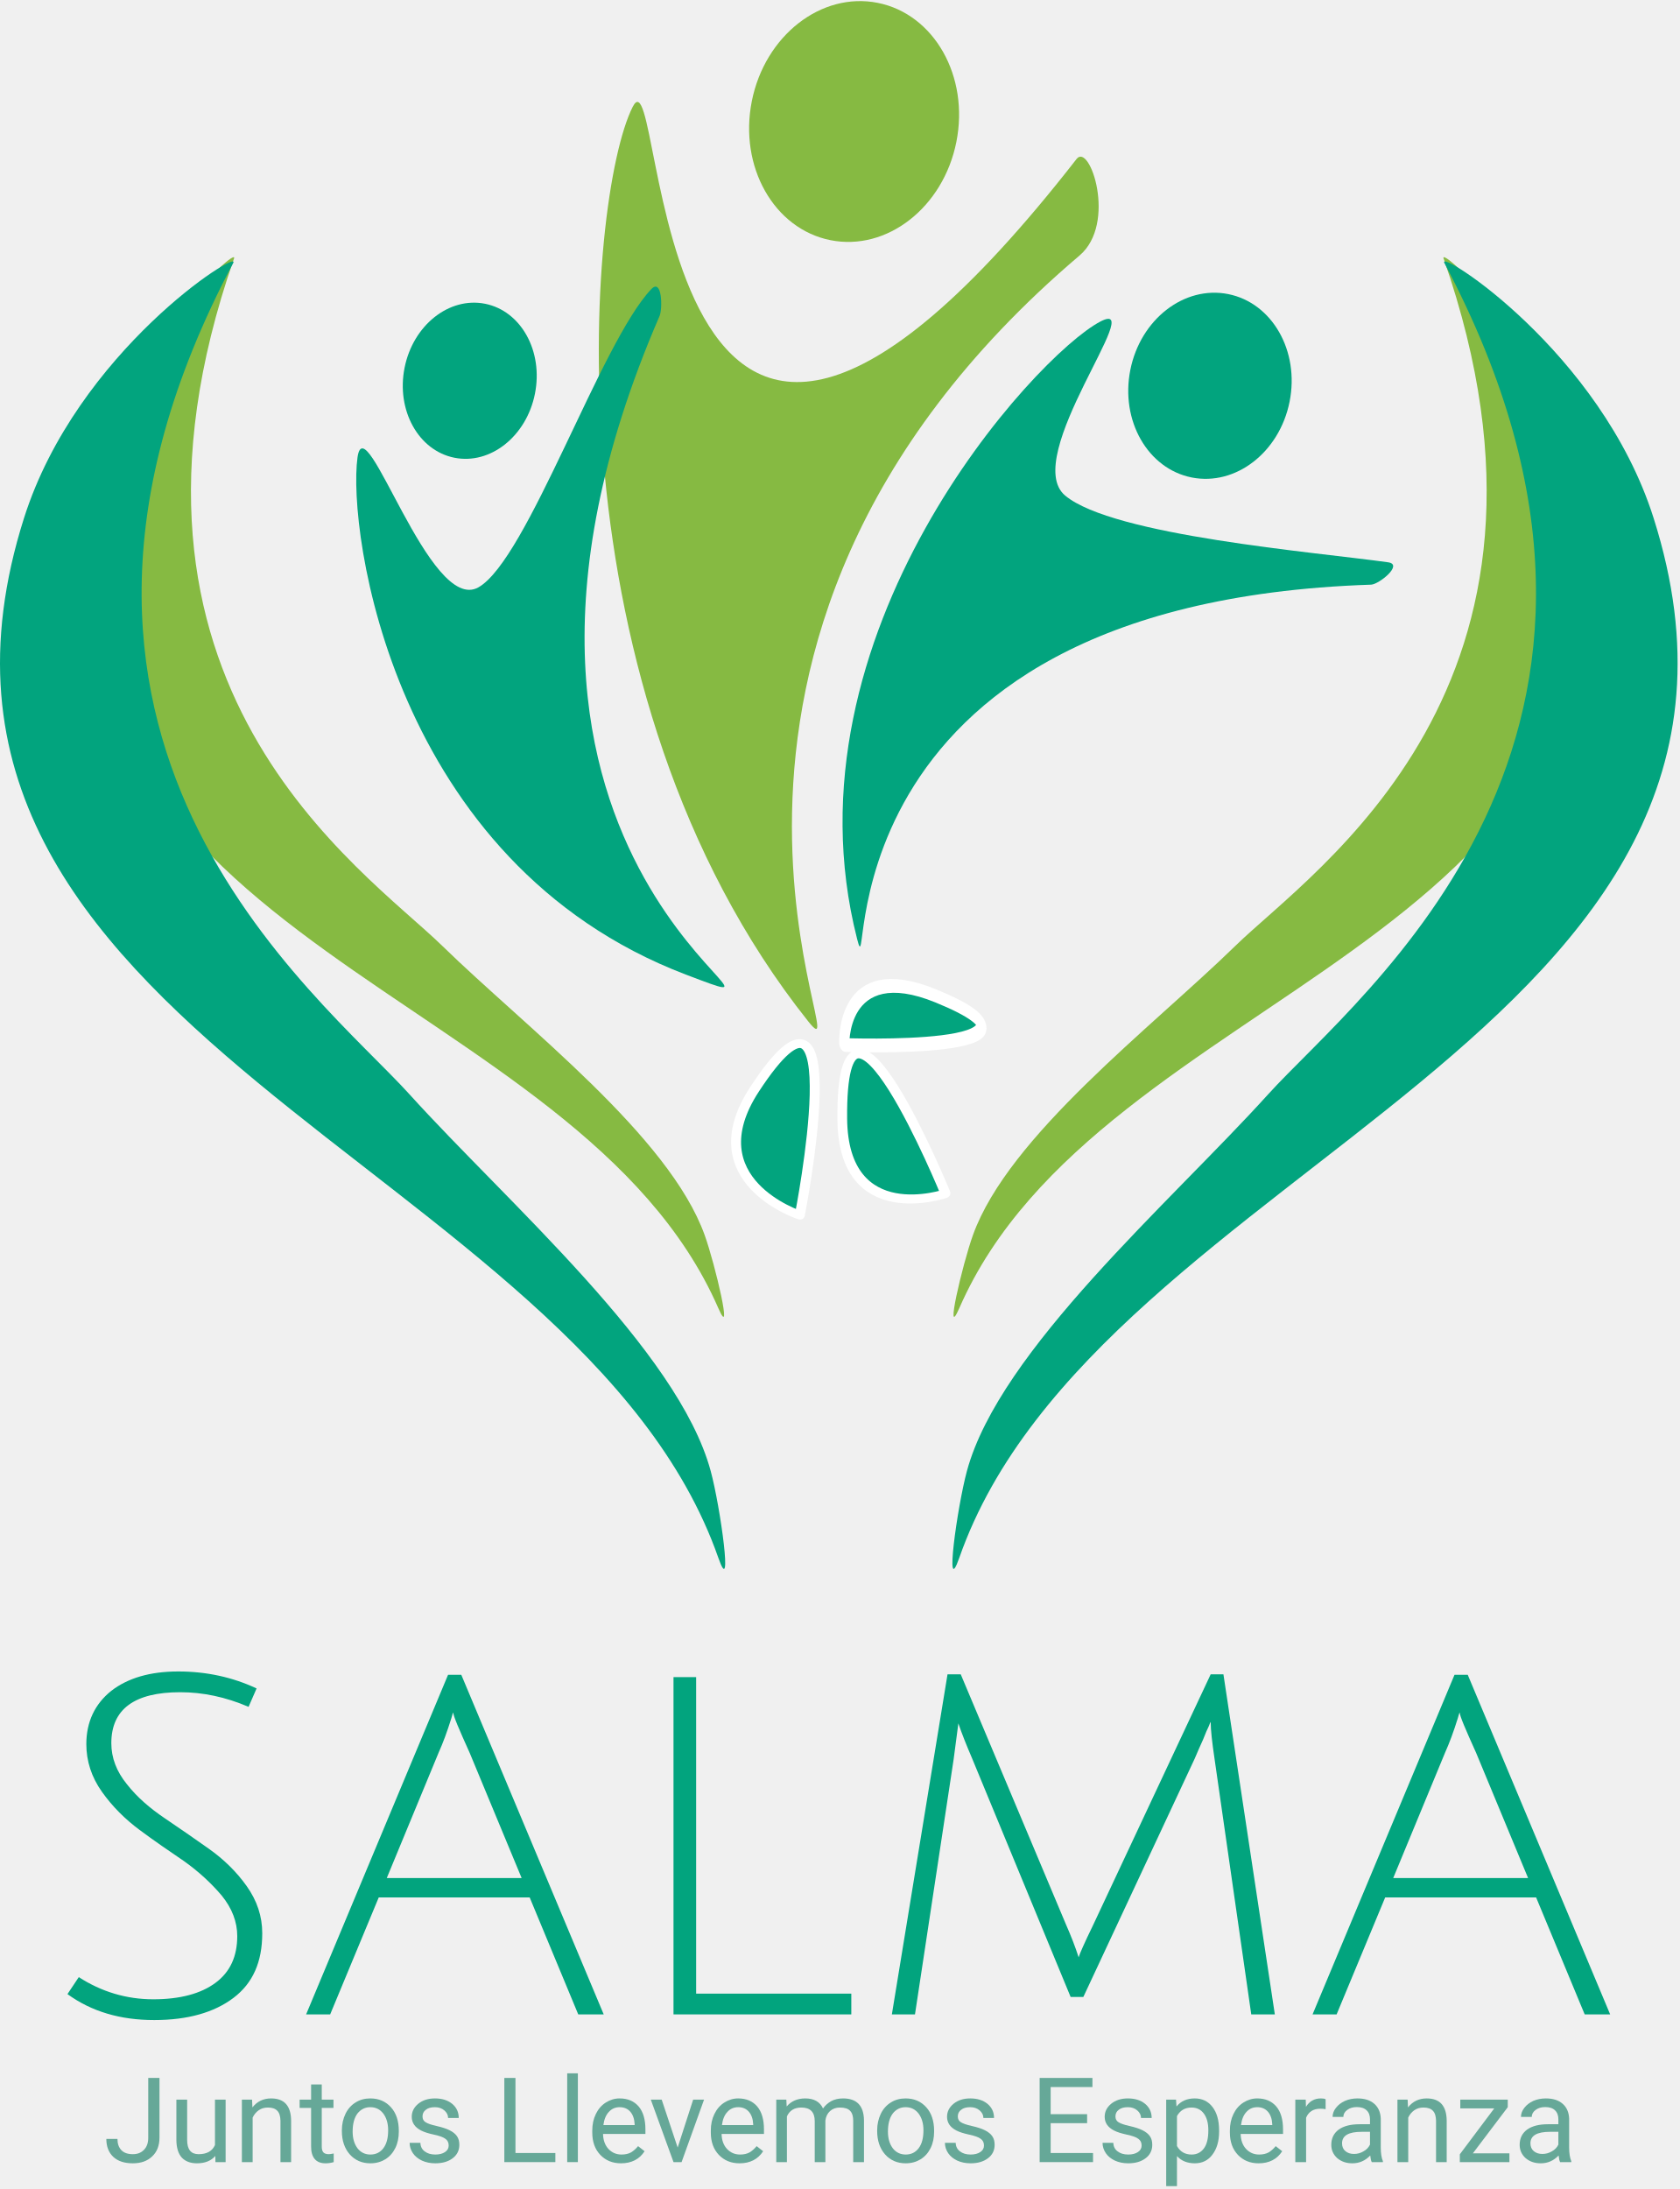
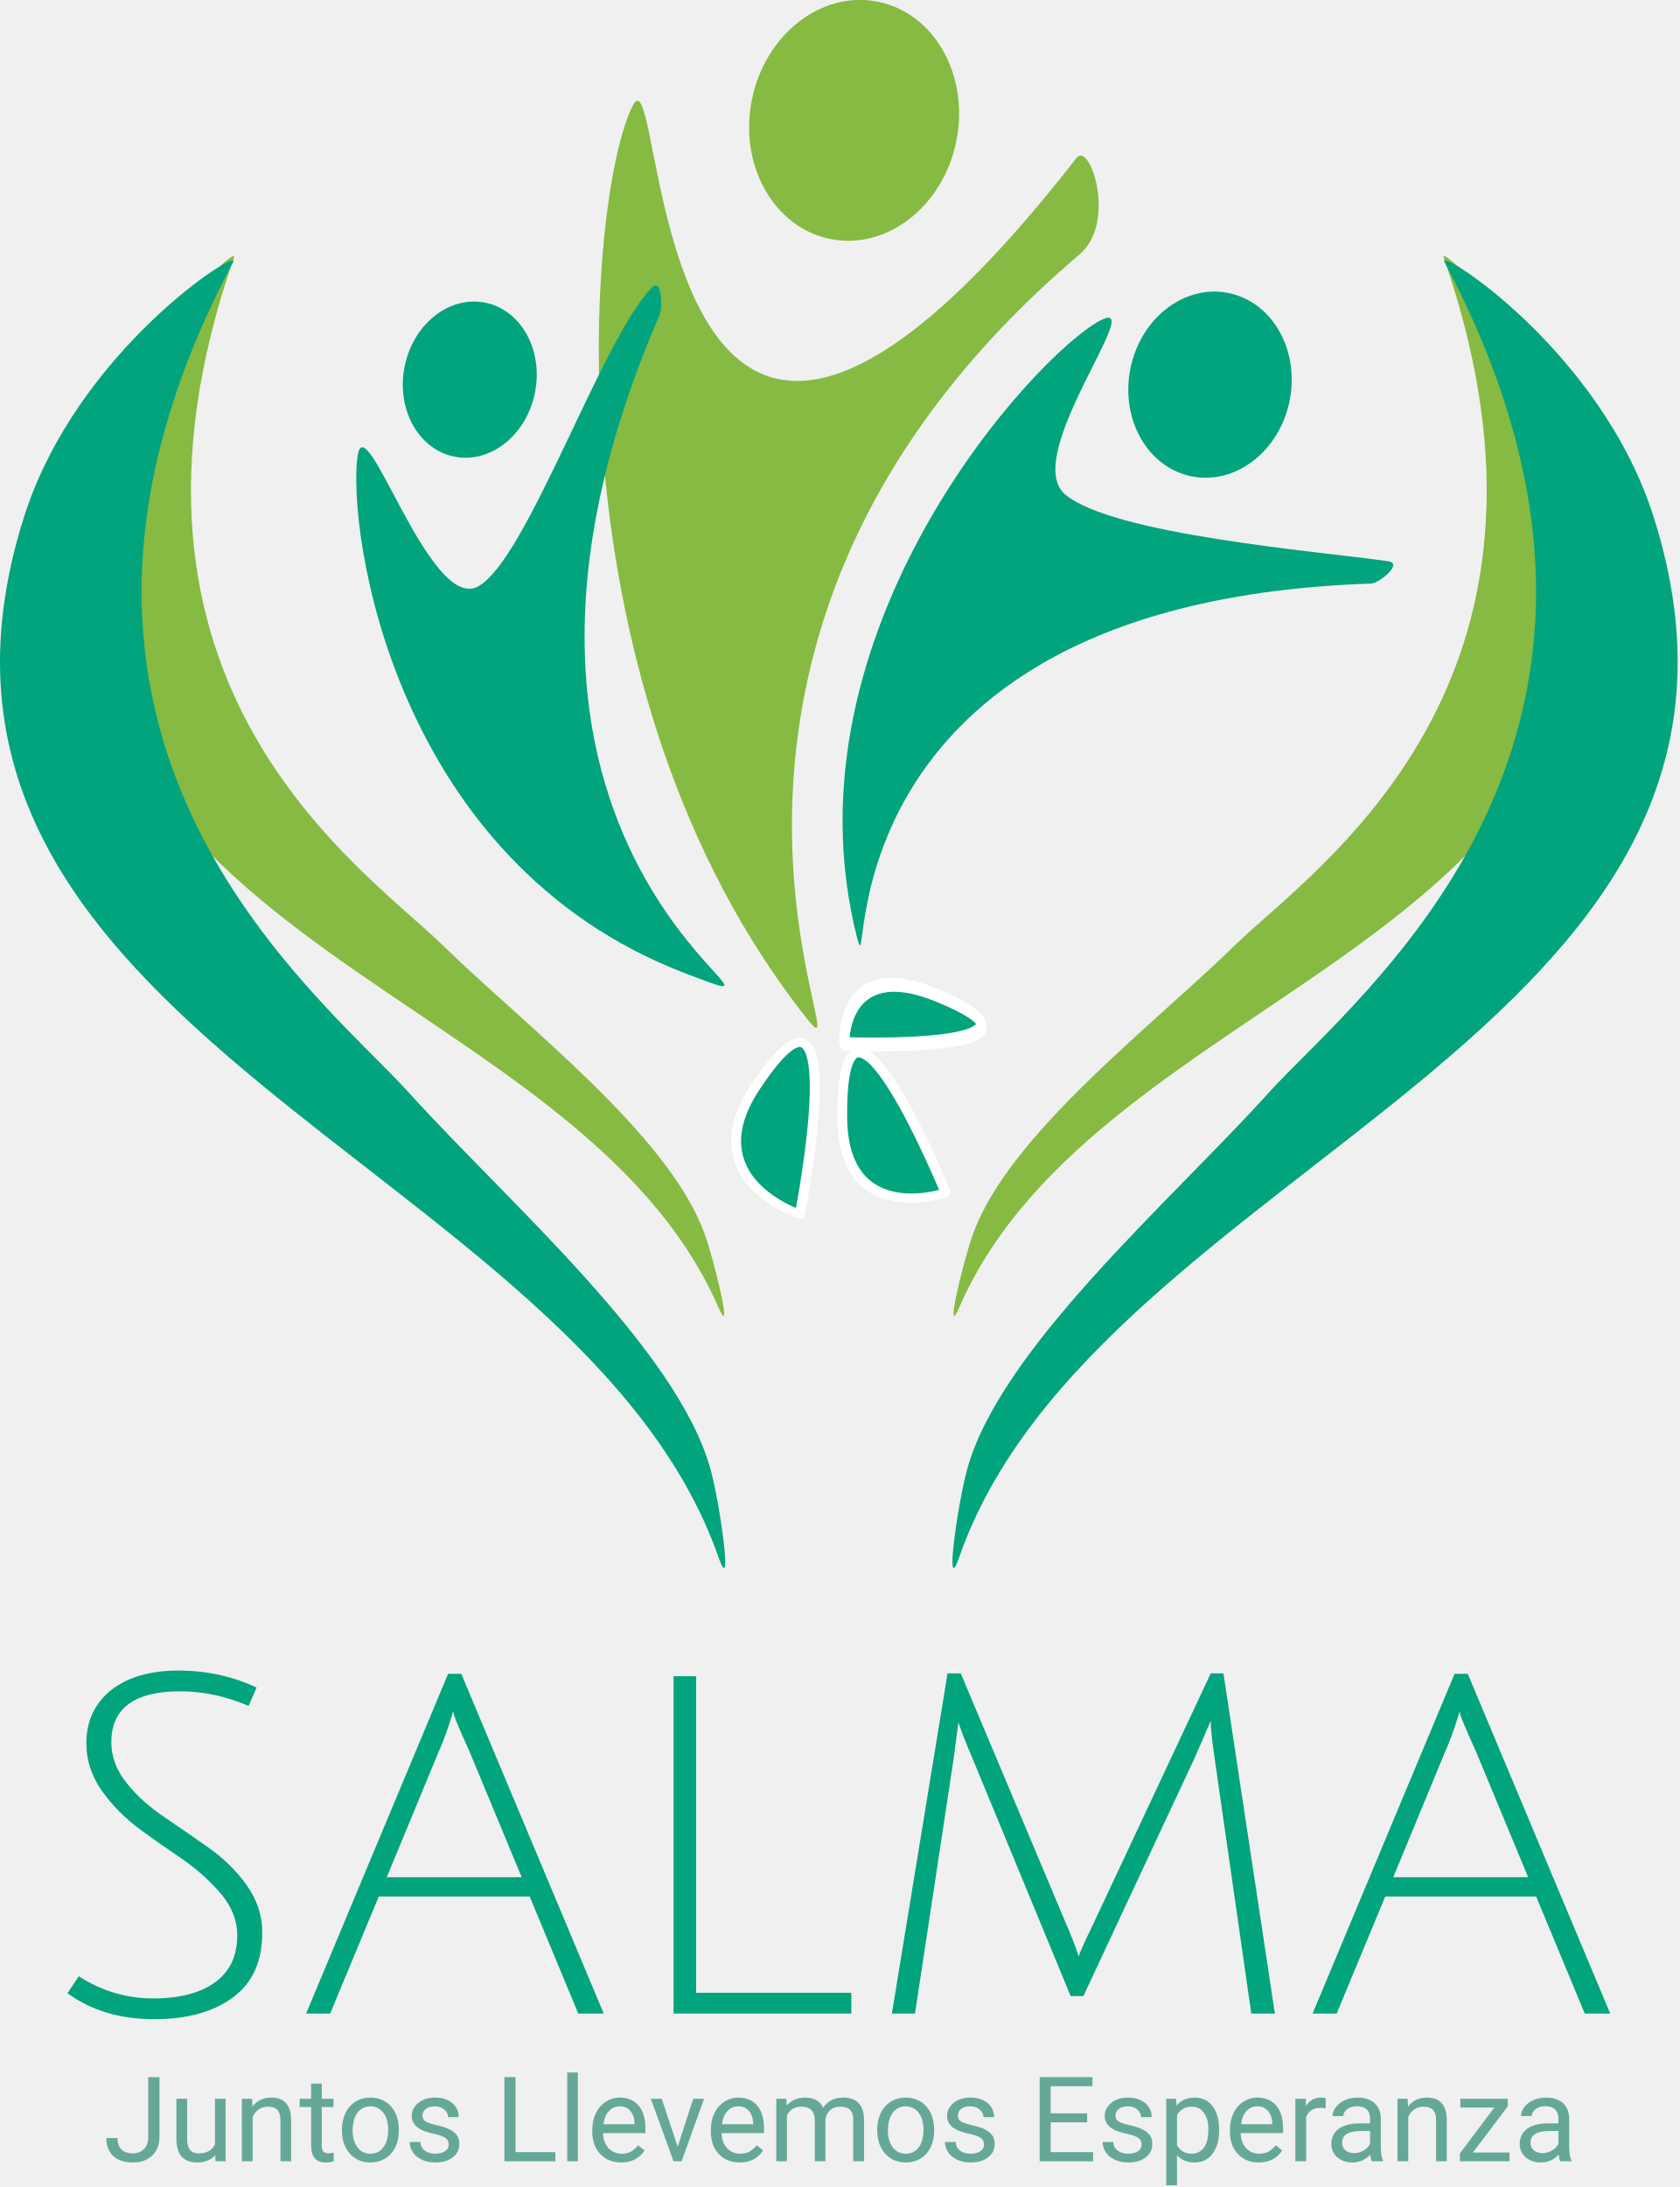
- <svg xmlns="http://www.w3.org/2000/svg" width="300px" height="391px" viewBox="0 0 775 1009" version="1.1" xml:space="preserve" style="fill-rule:evenodd;clip-rule:evenodd;stroke-linecap:round;stroke-linejoin:round;stroke-miterlimit:1.5;">
+ <svg xmlns="http://www.w3.org/2000/svg" width="50%" height="50%" viewBox="0 0 775 1009" version="1.1" xml:space="preserve" style="fill-rule:evenodd;clip-rule:evenodd;stroke-linecap:round;stroke-linejoin:round;stroke-miterlimit:1.5;">
  <g transform="matrix(1,0,0,1,-4848.38,-12475.6)">
    <g transform="matrix(0.452468,-0.158175,0.239307,0.684551,2868.91,11374.1)">
      <path d="M3575.78,3138.93C3575.78,3138.93 3599.88,3085.04 3674.5,3128.61C3785.21,3193.24 3575.78,3138.93 3575.78,3138.93Z" style="fill:rgb(2,164,126);stroke:white;stroke-width:9.07px;" />
    </g>
    <g transform="matrix(0.0701606,-0.62791,0.714017,0.0797819,2716.27,15033.6)">
      <path d="M3582.07,3151.06C3582.07,3151.06 3598.37,3081.35 3669.93,3113.26C3788.45,3166.1 3582.07,3151.06 3582.07,3151.06Z" style="fill:rgb(2,164,126);stroke:white;stroke-width:6.4px;" />
    </g>
    <g transform="matrix(-0.290449,-0.5611,0.638045,-0.330278,4300.78,16065.6)">
      <path d="M3556.71,3161.28C3556.71,3161.28 3568.21,3092.46 3639.78,3124.37C3758.29,3177.21 3556.71,3161.28 3556.71,3161.28Z" style="fill:rgb(2,164,126);stroke:white;stroke-width:6.4px;" />
    </g>
    <g transform="matrix(-0.456065,-0.0273706,-0.03921,0.422664,6982.3,11652.1)">
      <path d="M3399.08,3595.24C3287.74,3236.84 2729.39,3159.4 2850.5,2672.55C2889.75,2514.76 3015.89,2409.39 3009.74,2424.12C2820.07,2878.31 3083.12,3095.52 3155.11,3183.99C3231.95,3278.41 3365.58,3405.1 3392.21,3515.17C3400.17,3548.07 3411.15,3634.09 3399.08,3595.24Z" style="fill:rgb(134,186,66);" />
    </g>
    <g transform="matrix(-0.595647,0.0375636,0.00685367,0.497725,7291.1,11276.8)">
      <path d="M3399.08,3595.24C3287.74,3236.84 2729.39,3159.4 2850.5,2672.55C2889.75,2514.76 3015.89,2409.39 3009.74,2424.12C2820.07,2878.31 3083.12,3095.52 3155.11,3183.99C3231.95,3278.41 3365.58,3405.1 3392.21,3515.17C3400.17,3548.07 3411.15,3634.09 3399.08,3595.24Z" style="fill:rgb(2,164,126);" />
    </g>
    <g transform="matrix(0.456065,-0.0273706,0.03921,0.422664,3488.7,11652.1)">
      <path d="M3399.08,3595.24C3287.74,3236.84 2729.39,3159.4 2850.5,2672.55C2889.75,2514.76 3015.89,2409.39 3009.74,2424.12C2820.07,2878.31 3083.12,3095.52 3155.11,3183.99C3231.95,3278.41 3365.58,3405.1 3392.21,3515.17C3400.17,3548.07 3411.15,3634.09 3399.08,3595.24Z" style="fill:rgb(134,186,66);" />
    </g>
    <g transform="matrix(0.595647,0.0375636,-0.00685367,0.497725,3179.9,11276.8)">
      <path d="M3399.08,3595.24C3287.74,3236.84 2729.39,3159.4 2850.5,2672.55C2889.75,2514.76 3015.89,2409.39 3009.74,2424.12C2820.07,2878.31 3083.12,3095.52 3155.11,3183.99C3231.95,3278.41 3365.58,3405.1 3392.21,3515.17C3400.17,3548.07 3411.15,3634.09 3399.08,3595.24Z" style="fill:rgb(2,164,126);" />
    </g>
    <g transform="matrix(0.202911,0.449469,-0.449469,0.202911,5949.5,10721.2)">
      <path d="M3336.78,2530.89C3344.65,2518.43 3352.09,2547.23 3349.29,2554.02C3148.02,3042.66 3517.31,3140.07 3453.54,3128.83C3163.3,3077.7 3024.7,2752.18 3020.66,2683.76C3017.61,2631.88 3105.68,2804.77 3155.51,2780.67C3208.2,2755.2 3300.15,2588.82 3336.78,2530.89Z" style="fill:rgb(2,164,126);" />
    </g>
    <g transform="matrix(0.565208,0.327027,-0.341255,0.589799,4347.31,9960.63)">
      <path d="M3307.43,2553.69C3309.51,2539.26 3355.13,2577.74 3343.41,2609.27C3199.7,2995.89 3508.7,3172.86 3448.35,3150.16C3170.49,3045.61 3021.47,2742.1 3017.44,2673.69C3014.39,2621.81 3238.7,3030.47 3307.43,2553.69Z" style="fill:rgb(134,186,66);" />
    </g>
    <g transform="matrix(0.483626,0.0964468,-0.0964468,0.483626,3811.34,11096.9)">
      <ellipse cx="3109.64" cy="2592.78" rx="62.201" ry="73.452" style="fill:rgb(2,164,126);" />
    </g>
    <g transform="matrix(0.758813,0.151326,-0.148651,0.745401,3268.34,10127.9)">
      <ellipse cx="3109.64" cy="2592.78" rx="62.201" ry="73.452" style="fill:rgb(134,186,66);" />
    </g>
    <g transform="matrix(0.590854,0.117831,-0.114862,0.575969,3867.26,10793.3)">
      <ellipse cx="3109.64" cy="2592.78" rx="62.201" ry="73.452" style="fill:rgb(2,164,126);" />
    </g>
    <g transform="matrix(0.483626,0.0964468,-0.0964468,0.483626,3811.34,11096.9)">
      <path d="M3259.49,2475.46C3267.36,2463.01 3273.54,2491.41 3272,2498.6C3152.6,3053.82 3579.21,3125.51 3416.81,3098.17C3126.2,3049.25 3024.7,2752.18 3020.66,2683.76C3017.61,2631.88 3115.71,2815.39 3155.51,2780.67C3195.32,2745.96 3222.86,2533.39 3259.49,2475.46Z" style="fill:rgb(2,164,126);" />
    </g>
    <g transform="matrix(0.635822,0,0,0.521748,1530.27,13073.2)">
      <g transform="matrix(342.331,0,0,417.177,5248.07,635.116)">
        <path d="M0.441,-0.652C0.392,-0.673 0.344,-0.683 0.296,-0.683C0.199,-0.683 0.15,-0.647 0.15,-0.575C0.15,-0.544 0.161,-0.515 0.183,-0.488C0.205,-0.46 0.232,-0.437 0.263,-0.416C0.294,-0.395 0.326,-0.373 0.357,-0.351C0.388,-0.329 0.415,-0.303 0.437,-0.272C0.459,-0.241 0.47,-0.208 0.47,-0.172C0.47,-0.111 0.45,-0.066 0.409,-0.035C0.368,-0.004 0.312,0.012 0.241,0.012C0.169,0.012 0.108,-0.006 0.057,-0.043L0.081,-0.079C0.129,-0.048 0.182,-0.032 0.239,-0.032C0.296,-0.032 0.34,-0.044 0.371,-0.067C0.402,-0.09 0.417,-0.123 0.417,-0.166C0.417,-0.196 0.406,-0.225 0.384,-0.252C0.362,-0.278 0.335,-0.303 0.304,-0.325C0.273,-0.346 0.241,-0.368 0.21,-0.391C0.179,-0.414 0.152,-0.441 0.13,-0.472C0.108,-0.503 0.097,-0.537 0.097,-0.573C0.097,-0.62 0.115,-0.658 0.15,-0.686C0.185,-0.713 0.232,-0.727 0.292,-0.727C0.351,-0.727 0.407,-0.715 0.458,-0.691L0.441,-0.652Z" style="fill:rgb(2,164,126);fill-rule:nonzero;" />
      </g>
      <g transform="matrix(342.331,0,0,417.177,5435.33,635.116)">
        <path d="M0.17,-0.248L0.067,-0L0.016,-0L0.317,-0.72L0.345,-0.72L0.647,-0L0.593,-0L0.49,-0.248L0.17,-0.248ZM0.328,-0.64C0.327,-0.639 0.326,-0.635 0.324,-0.628C0.315,-0.599 0.306,-0.575 0.297,-0.555L0.187,-0.289L0.473,-0.289L0.363,-0.554C0.34,-0.605 0.328,-0.633 0.328,-0.64Z" style="fill:rgb(2,164,126);fill-rule:nonzero;" />
      </g>
      <g transform="matrix(342.331,0,0,417.177,5662.29,635.116)">
        <path d="M0.132,-0L0.132,-0.715L0.18,-0.715L0.18,-0.044L0.509,-0.044L0.509,-0L0.132,-0Z" style="fill:rgb(2,164,126);fill-rule:nonzero;" />
      </g>
      <g transform="matrix(342.331,0,0,417.177,5844.07,635.116)">
        <path d="M0.47,-0.037L0.443,-0.037L0.234,-0.543C0.222,-0.571 0.212,-0.596 0.205,-0.617L0.195,-0.541L0.113,-0L0.064,-0L0.182,-0.721L0.21,-0.721L0.433,-0.191C0.444,-0.166 0.453,-0.143 0.46,-0.121C0.462,-0.128 0.472,-0.151 0.491,-0.19L0.74,-0.721L0.767,-0.721L0.876,-0L0.826,-0L0.748,-0.543C0.743,-0.577 0.74,-0.603 0.74,-0.62C0.739,-0.619 0.738,-0.616 0.736,-0.611C0.733,-0.605 0.729,-0.596 0.724,-0.583C0.718,-0.57 0.712,-0.556 0.706,-0.542L0.47,-0.037Z" style="fill:rgb(2,164,126);fill-rule:nonzero;" />
      </g>
      <g transform="matrix(342.331,0,0,417.177,6165.86,635.116)">
        <path d="M0.17,-0.248L0.067,-0L0.016,-0L0.317,-0.72L0.345,-0.72L0.647,-0L0.593,-0L0.49,-0.248L0.17,-0.248ZM0.328,-0.64C0.327,-0.639 0.326,-0.635 0.324,-0.628C0.315,-0.599 0.306,-0.575 0.297,-0.555L0.187,-0.289L0.473,-0.289L0.363,-0.554C0.34,-0.605 0.328,-0.633 0.328,-0.64Z" style="fill:rgb(2,164,126);fill-rule:nonzero;" />
      </g>
    </g>
    <g transform="matrix(0.597811,0,0,0.232055,1756.76,13353.6)">
      <g transform="matrix(91.3889,0,0,235.433,5251.28,513.408)">
        <path d="M0.38,-0.711L0.475,-0.711L0.475,-0.208C0.475,-0.139 0.454,-0.086 0.413,-0.048C0.372,-0.009 0.318,0.01 0.25,0.01C0.179,0.01 0.124,-0.008 0.085,-0.044C0.046,-0.081 0.026,-0.131 0.026,-0.196L0.12,-0.196C0.12,-0.156 0.131,-0.124 0.153,-0.101C0.175,-0.078 0.208,-0.067 0.25,-0.067C0.289,-0.067 0.32,-0.079 0.344,-0.104C0.368,-0.128 0.38,-0.162 0.38,-0.206L0.38,-0.711Z" style="fill:rgb(102,168,152);fill-rule:nonzero;" />
      </g>
      <g transform="matrix(91.3889,0,0,235.433,5301.7,513.408)">
        <path d="M0.395,-0.052C0.359,-0.011 0.308,0.01 0.24,0.01C0.183,0.01 0.141,-0.007 0.111,-0.039C0.082,-0.072 0.067,-0.12 0.066,-0.185L0.066,-0.528L0.157,-0.528L0.157,-0.187C0.157,-0.107 0.189,-0.067 0.254,-0.067C0.323,-0.067 0.369,-0.093 0.392,-0.144L0.392,-0.528L0.482,-0.528L0.482,-0L0.396,-0L0.395,-0.052Z" style="fill:rgb(102,168,152);fill-rule:nonzero;" />
      </g>
      <g transform="matrix(91.3889,0,0,235.433,5352.08,513.408)">
        <path d="M0.154,-0.528L0.157,-0.462C0.197,-0.513 0.25,-0.538 0.315,-0.538C0.427,-0.538 0.483,-0.475 0.484,-0.349L0.484,-0L0.394,-0L0.394,-0.35C0.393,-0.388 0.385,-0.416 0.367,-0.434C0.35,-0.452 0.324,-0.461 0.288,-0.461C0.258,-0.461 0.233,-0.454 0.21,-0.438C0.188,-0.422 0.171,-0.402 0.159,-0.376L0.159,-0L0.068,-0L0.068,-0.528L0.154,-0.528Z" style="fill:rgb(102,168,152);fill-rule:nonzero;" />
      </g>
      <g transform="matrix(91.3889,0,0,235.433,5402.51,513.408)">
        <path d="M0.191,-0.656L0.191,-0.528L0.29,-0.528L0.29,-0.458L0.191,-0.458L0.191,-0.131C0.191,-0.11 0.195,-0.094 0.204,-0.083C0.213,-0.073 0.228,-0.067 0.249,-0.067C0.259,-0.067 0.274,-0.069 0.292,-0.073L0.292,-0C0.268,0.007 0.245,0.01 0.223,0.01C0.182,0.01 0.152,-0.002 0.131,-0.027C0.111,-0.051 0.101,-0.086 0.101,-0.131L0.101,-0.458L0.004,-0.458L0.004,-0.528L0.101,-0.528L0.101,-0.656L0.191,-0.656Z" style="fill:rgb(102,168,152);fill-rule:nonzero;" />
      </g>
      <g transform="matrix(91.3889,0,0,235.433,5431.47,513.408)">
        <path d="M0.044,-0.269C0.044,-0.321 0.055,-0.367 0.075,-0.409C0.095,-0.45 0.124,-0.482 0.16,-0.504C0.196,-0.527 0.238,-0.538 0.284,-0.538C0.356,-0.538 0.414,-0.513 0.459,-0.463C0.503,-0.414 0.525,-0.347 0.525,-0.265L0.525,-0.258C0.525,-0.207 0.516,-0.161 0.496,-0.12C0.476,-0.079 0.448,-0.047 0.411,-0.024C0.375,-0.002 0.333,0.01 0.285,0.01C0.214,0.01 0.156,-0.015 0.111,-0.065C0.067,-0.115 0.044,-0.181 0.044,-0.263L0.044,-0.269ZM0.135,-0.258C0.135,-0.2 0.149,-0.153 0.176,-0.117C0.203,-0.082 0.24,-0.064 0.285,-0.064C0.331,-0.064 0.368,-0.082 0.395,-0.118C0.422,-0.154 0.435,-0.204 0.435,-0.269C0.435,-0.327 0.421,-0.374 0.394,-0.41C0.366,-0.446 0.33,-0.464 0.284,-0.464C0.24,-0.464 0.204,-0.446 0.176,-0.411C0.149,-0.375 0.135,-0.324 0.135,-0.258Z" style="fill:rgb(102,168,152);fill-rule:nonzero;" />
      </g>
      <g transform="matrix(91.3889,0,0,235.433,5483.59,513.408)">
        <path d="M0.376,-0.14C0.376,-0.165 0.367,-0.184 0.348,-0.197C0.33,-0.211 0.298,-0.222 0.252,-0.232C0.206,-0.242 0.17,-0.253 0.143,-0.267C0.116,-0.281 0.097,-0.297 0.084,-0.316C0.071,-0.335 0.064,-0.357 0.064,-0.383C0.064,-0.427 0.083,-0.463 0.119,-0.493C0.156,-0.523 0.203,-0.538 0.26,-0.538C0.32,-0.538 0.368,-0.523 0.406,-0.492C0.443,-0.461 0.461,-0.421 0.461,-0.373L0.371,-0.373C0.371,-0.398 0.36,-0.419 0.339,-0.437C0.318,-0.455 0.292,-0.464 0.26,-0.464C0.227,-0.464 0.201,-0.457 0.183,-0.442C0.164,-0.428 0.155,-0.409 0.155,-0.386C0.155,-0.364 0.163,-0.348 0.181,-0.337C0.198,-0.326 0.229,-0.315 0.274,-0.305C0.319,-0.295 0.356,-0.283 0.384,-0.269C0.412,-0.255 0.433,-0.238 0.446,-0.219C0.46,-0.199 0.466,-0.175 0.466,-0.146C0.466,-0.099 0.447,-0.061 0.41,-0.033C0.372,-0.004 0.323,0.01 0.263,0.01C0.22,0.01 0.183,0.002 0.15,-0.013C0.118,-0.028 0.092,-0.049 0.074,-0.075C0.056,-0.102 0.046,-0.131 0.046,-0.163L0.137,-0.163C0.138,-0.132 0.15,-0.108 0.173,-0.091C0.196,-0.073 0.226,-0.064 0.263,-0.064C0.297,-0.064 0.324,-0.071 0.345,-0.085C0.366,-0.099 0.376,-0.117 0.376,-0.14Z" style="fill:rgb(102,168,152);fill-rule:nonzero;" />
      </g>
      <g transform="matrix(91.3889,0,0,235.433,5553.33,513.408)">
        <path d="M0.177,-0.077L0.514,-0.077L0.514,-0L0.083,-0L0.083,-0.711L0.177,-0.711L0.177,-0.077Z" style="fill:rgb(102,168,152);fill-rule:nonzero;" />
      </g>
      <g transform="matrix(91.3889,0,0,235.433,5602.51,513.408)">
        <rect x="0.076" y="-0.75" width="0.09" height="0.75" style="fill:rgb(102,168,152);fill-rule:nonzero;" />
      </g>
      <g transform="matrix(91.3889,0,0,235.433,5624.69,513.408)">
        <path d="M0.288,0.01C0.216,0.01 0.158,-0.014 0.113,-0.061C0.068,-0.108 0.045,-0.171 0.045,-0.25L0.045,-0.266C0.045,-0.319 0.055,-0.365 0.075,-0.406C0.095,-0.448 0.123,-0.48 0.159,-0.503C0.195,-0.526 0.234,-0.538 0.276,-0.538C0.345,-0.538 0.398,-0.515 0.437,-0.47C0.475,-0.425 0.494,-0.36 0.494,-0.276L0.494,-0.238L0.136,-0.238C0.137,-0.186 0.152,-0.144 0.181,-0.112C0.211,-0.08 0.248,-0.064 0.292,-0.064C0.324,-0.064 0.351,-0.07 0.374,-0.083C0.396,-0.097 0.415,-0.114 0.432,-0.135L0.487,-0.092C0.443,-0.024 0.376,0.01 0.288,0.01ZM0.276,-0.464C0.24,-0.464 0.209,-0.451 0.185,-0.424C0.16,-0.398 0.145,-0.36 0.139,-0.313L0.403,-0.313L0.403,-0.319C0.401,-0.365 0.388,-0.401 0.366,-0.426C0.344,-0.451 0.314,-0.464 0.276,-0.464Z" style="fill:rgb(102,168,152);fill-rule:nonzero;" />
      </g>
      <g transform="matrix(91.3889,0,0,235.433,5672.52,513.408)">
        <path d="M0.243,-0.123L0.374,-0.528L0.466,-0.528L0.276,-0L0.208,-0L0.016,-0.528L0.108,-0.528L0.243,-0.123Z" style="fill:rgb(102,168,152);fill-rule:nonzero;" />
      </g>
      <g transform="matrix(91.3889,0,0,235.433,5716.21,513.408)">
        <path d="M0.288,0.01C0.216,0.01 0.158,-0.014 0.113,-0.061C0.068,-0.108 0.045,-0.171 0.045,-0.25L0.045,-0.266C0.045,-0.319 0.055,-0.365 0.075,-0.406C0.095,-0.448 0.123,-0.48 0.159,-0.503C0.195,-0.526 0.234,-0.538 0.276,-0.538C0.345,-0.538 0.398,-0.515 0.437,-0.47C0.475,-0.425 0.494,-0.36 0.494,-0.276L0.494,-0.238L0.136,-0.238C0.137,-0.186 0.152,-0.144 0.181,-0.112C0.211,-0.08 0.248,-0.064 0.292,-0.064C0.324,-0.064 0.351,-0.07 0.374,-0.083C0.396,-0.097 0.415,-0.114 0.432,-0.135L0.487,-0.092C0.443,-0.024 0.376,0.01 0.288,0.01ZM0.276,-0.464C0.24,-0.464 0.209,-0.451 0.185,-0.424C0.16,-0.398 0.145,-0.36 0.139,-0.313L0.403,-0.313L0.403,-0.319C0.401,-0.365 0.388,-0.401 0.366,-0.426C0.344,-0.451 0.314,-0.464 0.276,-0.464Z" style="fill:rgb(102,168,152);fill-rule:nonzero;" />
      </g>
      <g transform="matrix(91.3889,0,0,235.433,5764.63,513.408)">
        <path d="M0.153,-0.528L0.156,-0.47C0.194,-0.515 0.247,-0.538 0.313,-0.538C0.386,-0.538 0.437,-0.51 0.463,-0.453C0.481,-0.479 0.504,-0.499 0.532,-0.515C0.56,-0.53 0.593,-0.538 0.632,-0.538C0.748,-0.538 0.807,-0.477 0.809,-0.354L0.809,-0L0.718,-0L0.718,-0.349C0.718,-0.386 0.71,-0.415 0.692,-0.433C0.675,-0.452 0.646,-0.461 0.605,-0.461C0.572,-0.461 0.544,-0.451 0.522,-0.431C0.5,-0.411 0.487,-0.384 0.483,-0.351L0.483,-0L0.393,-0L0.393,-0.346C0.393,-0.423 0.355,-0.461 0.28,-0.461C0.221,-0.461 0.18,-0.436 0.158,-0.386L0.158,-0L0.068,-0L0.068,-0.528L0.153,-0.528Z" style="fill:rgb(102,168,152);fill-rule:nonzero;" />
      </g>
      <g transform="matrix(91.3889,0,0,235.433,5844.72,513.408)">
        <path d="M0.044,-0.269C0.044,-0.321 0.055,-0.367 0.075,-0.409C0.095,-0.45 0.124,-0.482 0.16,-0.504C0.196,-0.527 0.238,-0.538 0.284,-0.538C0.356,-0.538 0.414,-0.513 0.459,-0.463C0.503,-0.414 0.525,-0.347 0.525,-0.265L0.525,-0.258C0.525,-0.207 0.516,-0.161 0.496,-0.12C0.476,-0.079 0.448,-0.047 0.411,-0.024C0.375,-0.002 0.333,0.01 0.285,0.01C0.214,0.01 0.156,-0.015 0.111,-0.065C0.067,-0.115 0.044,-0.181 0.044,-0.263L0.044,-0.269ZM0.135,-0.258C0.135,-0.2 0.149,-0.153 0.176,-0.117C0.203,-0.082 0.24,-0.064 0.285,-0.064C0.331,-0.064 0.368,-0.082 0.395,-0.118C0.422,-0.154 0.435,-0.204 0.435,-0.269C0.435,-0.327 0.421,-0.374 0.394,-0.41C0.366,-0.446 0.33,-0.464 0.284,-0.464C0.24,-0.464 0.204,-0.446 0.176,-0.411C0.149,-0.375 0.135,-0.324 0.135,-0.258Z" style="fill:rgb(102,168,152);fill-rule:nonzero;" />
      </g>
      <g transform="matrix(91.3889,0,0,235.433,5896.84,513.408)">
        <path d="M0.376,-0.14C0.376,-0.165 0.367,-0.184 0.348,-0.197C0.33,-0.211 0.298,-0.222 0.252,-0.232C0.206,-0.242 0.17,-0.253 0.143,-0.267C0.116,-0.281 0.097,-0.297 0.084,-0.316C0.071,-0.335 0.064,-0.357 0.064,-0.383C0.064,-0.427 0.083,-0.463 0.119,-0.493C0.156,-0.523 0.203,-0.538 0.26,-0.538C0.32,-0.538 0.368,-0.523 0.406,-0.492C0.443,-0.461 0.461,-0.421 0.461,-0.373L0.371,-0.373C0.371,-0.398 0.36,-0.419 0.339,-0.437C0.318,-0.455 0.292,-0.464 0.26,-0.464C0.227,-0.464 0.201,-0.457 0.183,-0.442C0.164,-0.428 0.155,-0.409 0.155,-0.386C0.155,-0.364 0.163,-0.348 0.181,-0.337C0.198,-0.326 0.229,-0.315 0.274,-0.305C0.319,-0.295 0.356,-0.283 0.384,-0.269C0.412,-0.255 0.433,-0.238 0.446,-0.219C0.46,-0.199 0.466,-0.175 0.466,-0.146C0.466,-0.099 0.447,-0.061 0.41,-0.033C0.372,-0.004 0.323,0.01 0.263,0.01C0.22,0.01 0.183,0.002 0.15,-0.013C0.118,-0.028 0.092,-0.049 0.074,-0.075C0.056,-0.102 0.046,-0.131 0.046,-0.163L0.137,-0.163C0.138,-0.132 0.15,-0.108 0.173,-0.091C0.196,-0.073 0.226,-0.064 0.263,-0.064C0.297,-0.064 0.324,-0.071 0.345,-0.085C0.366,-0.099 0.376,-0.117 0.376,-0.14Z" style="fill:rgb(102,168,152);fill-rule:nonzero;" />
      </g>
      <g transform="matrix(91.3889,0,0,235.433,5966.59,513.408)">
        <path d="M0.484,-0.329L0.176,-0.329L0.176,-0.077L0.534,-0.077L0.534,-0L0.083,-0L0.083,-0.711L0.529,-0.711L0.529,-0.634L0.176,-0.634L0.176,-0.405L0.484,-0.405L0.484,-0.329Z" style="fill:rgb(102,168,152);fill-rule:nonzero;" />
      </g>
      <g transform="matrix(91.3889,0,0,235.433,6018.53,513.408)">
        <path d="M0.376,-0.14C0.376,-0.165 0.367,-0.184 0.348,-0.197C0.33,-0.211 0.298,-0.222 0.252,-0.232C0.206,-0.242 0.17,-0.253 0.143,-0.267C0.116,-0.281 0.097,-0.297 0.084,-0.316C0.071,-0.335 0.064,-0.357 0.064,-0.383C0.064,-0.427 0.083,-0.463 0.119,-0.493C0.156,-0.523 0.203,-0.538 0.26,-0.538C0.32,-0.538 0.368,-0.523 0.406,-0.492C0.443,-0.461 0.461,-0.421 0.461,-0.373L0.371,-0.373C0.371,-0.398 0.36,-0.419 0.339,-0.437C0.318,-0.455 0.292,-0.464 0.26,-0.464C0.227,-0.464 0.201,-0.457 0.183,-0.442C0.164,-0.428 0.155,-0.409 0.155,-0.386C0.155,-0.364 0.163,-0.348 0.181,-0.337C0.198,-0.326 0.229,-0.315 0.274,-0.305C0.319,-0.295 0.356,-0.283 0.384,-0.269C0.412,-0.255 0.433,-0.238 0.446,-0.219C0.46,-0.199 0.466,-0.175 0.466,-0.146C0.466,-0.099 0.447,-0.061 0.41,-0.033C0.372,-0.004 0.323,0.01 0.263,0.01C0.22,0.01 0.183,0.002 0.15,-0.013C0.118,-0.028 0.092,-0.049 0.074,-0.075C0.056,-0.102 0.046,-0.131 0.046,-0.163L0.137,-0.163C0.138,-0.132 0.15,-0.108 0.173,-0.091C0.196,-0.073 0.226,-0.064 0.263,-0.064C0.297,-0.064 0.324,-0.071 0.345,-0.085C0.366,-0.099 0.376,-0.117 0.376,-0.14Z" style="fill:rgb(102,168,152);fill-rule:nonzero;" />
      </g>
      <g transform="matrix(91.3889,0,0,235.433,6065.66,513.408)">
        <path d="M0.515,-0.258C0.515,-0.178 0.496,-0.113 0.459,-0.064C0.423,-0.015 0.373,0.01 0.31,0.01C0.246,0.01 0.195,-0.011 0.159,-0.051L0.159,0.203L0.068,0.203L0.068,-0.528L0.151,-0.528L0.155,-0.47C0.192,-0.515 0.243,-0.538 0.309,-0.538C0.372,-0.538 0.422,-0.514 0.459,-0.466C0.496,-0.418 0.515,-0.352 0.515,-0.267L0.515,-0.258ZM0.424,-0.269C0.424,-0.328 0.412,-0.375 0.386,-0.41C0.361,-0.444 0.326,-0.461 0.282,-0.461C0.227,-0.461 0.186,-0.437 0.159,-0.389L0.159,-0.136C0.186,-0.088 0.227,-0.064 0.283,-0.064C0.326,-0.064 0.36,-0.081 0.386,-0.115C0.412,-0.15 0.424,-0.201 0.424,-0.269Z" style="fill:rgb(102,168,152);fill-rule:nonzero;" />
      </g>
      <g transform="matrix(91.3889,0,0,235.433,6116.93,513.408)">
        <path d="M0.288,0.01C0.216,0.01 0.158,-0.014 0.113,-0.061C0.068,-0.108 0.045,-0.171 0.045,-0.25L0.045,-0.266C0.045,-0.319 0.055,-0.365 0.075,-0.406C0.095,-0.448 0.123,-0.48 0.159,-0.503C0.195,-0.526 0.234,-0.538 0.276,-0.538C0.345,-0.538 0.398,-0.515 0.437,-0.47C0.475,-0.425 0.494,-0.36 0.494,-0.276L0.494,-0.238L0.136,-0.238C0.137,-0.186 0.152,-0.144 0.181,-0.112C0.211,-0.08 0.248,-0.064 0.292,-0.064C0.324,-0.064 0.351,-0.07 0.374,-0.083C0.396,-0.097 0.415,-0.114 0.432,-0.135L0.487,-0.092C0.443,-0.024 0.376,0.01 0.288,0.01ZM0.276,-0.464C0.24,-0.464 0.209,-0.451 0.185,-0.424C0.16,-0.398 0.145,-0.36 0.139,-0.313L0.403,-0.313L0.403,-0.319C0.401,-0.365 0.388,-0.401 0.366,-0.426C0.344,-0.451 0.314,-0.464 0.276,-0.464Z" style="fill:rgb(102,168,152);fill-rule:nonzero;" />
      </g>
      <g transform="matrix(91.3889,0,0,235.433,6165.34,513.408)">
        <path d="M0.324,-0.447C0.31,-0.45 0.295,-0.451 0.279,-0.451C0.22,-0.451 0.18,-0.425 0.159,-0.375L0.159,-0L0.068,-0L0.068,-0.528L0.156,-0.528L0.158,-0.467C0.187,-0.514 0.229,-0.538 0.284,-0.538C0.301,-0.538 0.315,-0.536 0.324,-0.531L0.324,-0.447Z" style="fill:rgb(102,168,152);fill-rule:nonzero;" />
      </g>
      <g transform="matrix(91.3889,0,0,235.433,6194.48,513.408)">
        <path d="M0.395,-0C0.389,-0.01 0.385,-0.029 0.382,-0.056C0.34,-0.012 0.29,0.01 0.231,0.01C0.179,0.01 0.137,-0.005 0.103,-0.034C0.07,-0.064 0.053,-0.101 0.053,-0.146C0.053,-0.201 0.074,-0.244 0.116,-0.275C0.158,-0.305 0.217,-0.32 0.292,-0.32L0.38,-0.32L0.38,-0.362C0.38,-0.393 0.371,-0.419 0.352,-0.437C0.333,-0.456 0.305,-0.465 0.269,-0.465C0.236,-0.465 0.209,-0.457 0.188,-0.441C0.166,-0.425 0.155,-0.405 0.155,-0.382L0.064,-0.382C0.064,-0.408 0.073,-0.434 0.092,-0.458C0.111,-0.483 0.136,-0.502 0.168,-0.517C0.2,-0.531 0.236,-0.538 0.274,-0.538C0.335,-0.538 0.382,-0.523 0.417,-0.492C0.451,-0.462 0.469,-0.42 0.471,-0.367L0.471,-0.124C0.471,-0.075 0.477,-0.036 0.489,-0.008L0.489,-0L0.395,-0ZM0.245,-0.069C0.273,-0.069 0.3,-0.076 0.325,-0.091C0.351,-0.105 0.369,-0.125 0.38,-0.148L0.38,-0.256L0.31,-0.256C0.199,-0.256 0.144,-0.224 0.144,-0.159C0.144,-0.131 0.153,-0.109 0.172,-0.093C0.191,-0.077 0.215,-0.069 0.245,-0.069Z" style="fill:rgb(102,168,152);fill-rule:nonzero;" />
      </g>
      <g transform="matrix(91.3889,0,0,235.433,6244.19,513.408)">
        <path d="M0.154,-0.528L0.157,-0.462C0.197,-0.513 0.25,-0.538 0.315,-0.538C0.427,-0.538 0.483,-0.475 0.484,-0.349L0.484,-0L0.394,-0L0.394,-0.35C0.393,-0.388 0.385,-0.416 0.367,-0.434C0.35,-0.452 0.324,-0.461 0.288,-0.461C0.258,-0.461 0.233,-0.454 0.21,-0.438C0.188,-0.422 0.171,-0.402 0.159,-0.376L0.159,-0L0.068,-0L0.068,-0.528L0.154,-0.528Z" style="fill:rgb(102,168,152);fill-rule:nonzero;" />
      </g>
      <g transform="matrix(91.3889,0,0,235.433,6294.62,513.408)">
        <path d="M0.153,-0.074L0.462,-0.074L0.462,-0L0.043,-0L0.043,-0.066L0.334,-0.454L0.047,-0.454L0.047,-0.528L0.448,-0.528L0.448,-0.464L0.153,-0.074Z" style="fill:rgb(102,168,152);fill-rule:nonzero;" />
      </g>
      <g transform="matrix(91.3889,0,0,235.433,6339.91,513.408)">
        <path d="M0.395,-0C0.389,-0.01 0.385,-0.029 0.382,-0.056C0.34,-0.012 0.29,0.01 0.231,0.01C0.179,0.01 0.137,-0.005 0.103,-0.034C0.07,-0.064 0.053,-0.101 0.053,-0.146C0.053,-0.201 0.074,-0.244 0.116,-0.275C0.158,-0.305 0.217,-0.32 0.292,-0.32L0.38,-0.32L0.38,-0.362C0.38,-0.393 0.371,-0.419 0.352,-0.437C0.333,-0.456 0.305,-0.465 0.269,-0.465C0.236,-0.465 0.209,-0.457 0.188,-0.441C0.166,-0.425 0.155,-0.405 0.155,-0.382L0.064,-0.382C0.064,-0.408 0.073,-0.434 0.092,-0.458C0.111,-0.483 0.136,-0.502 0.168,-0.517C0.2,-0.531 0.236,-0.538 0.274,-0.538C0.335,-0.538 0.382,-0.523 0.417,-0.492C0.451,-0.462 0.469,-0.42 0.471,-0.367L0.471,-0.124C0.471,-0.075 0.477,-0.036 0.489,-0.008L0.489,-0L0.395,-0ZM0.245,-0.069C0.273,-0.069 0.3,-0.076 0.325,-0.091C0.351,-0.105 0.369,-0.125 0.38,-0.148L0.38,-0.256L0.31,-0.256C0.199,-0.256 0.144,-0.224 0.144,-0.159C0.144,-0.131 0.153,-0.109 0.172,-0.093C0.191,-0.077 0.215,-0.069 0.245,-0.069Z" style="fill:rgb(102,168,152);fill-rule:nonzero;" />
      </g>
    </g>
  </g>
</svg>
